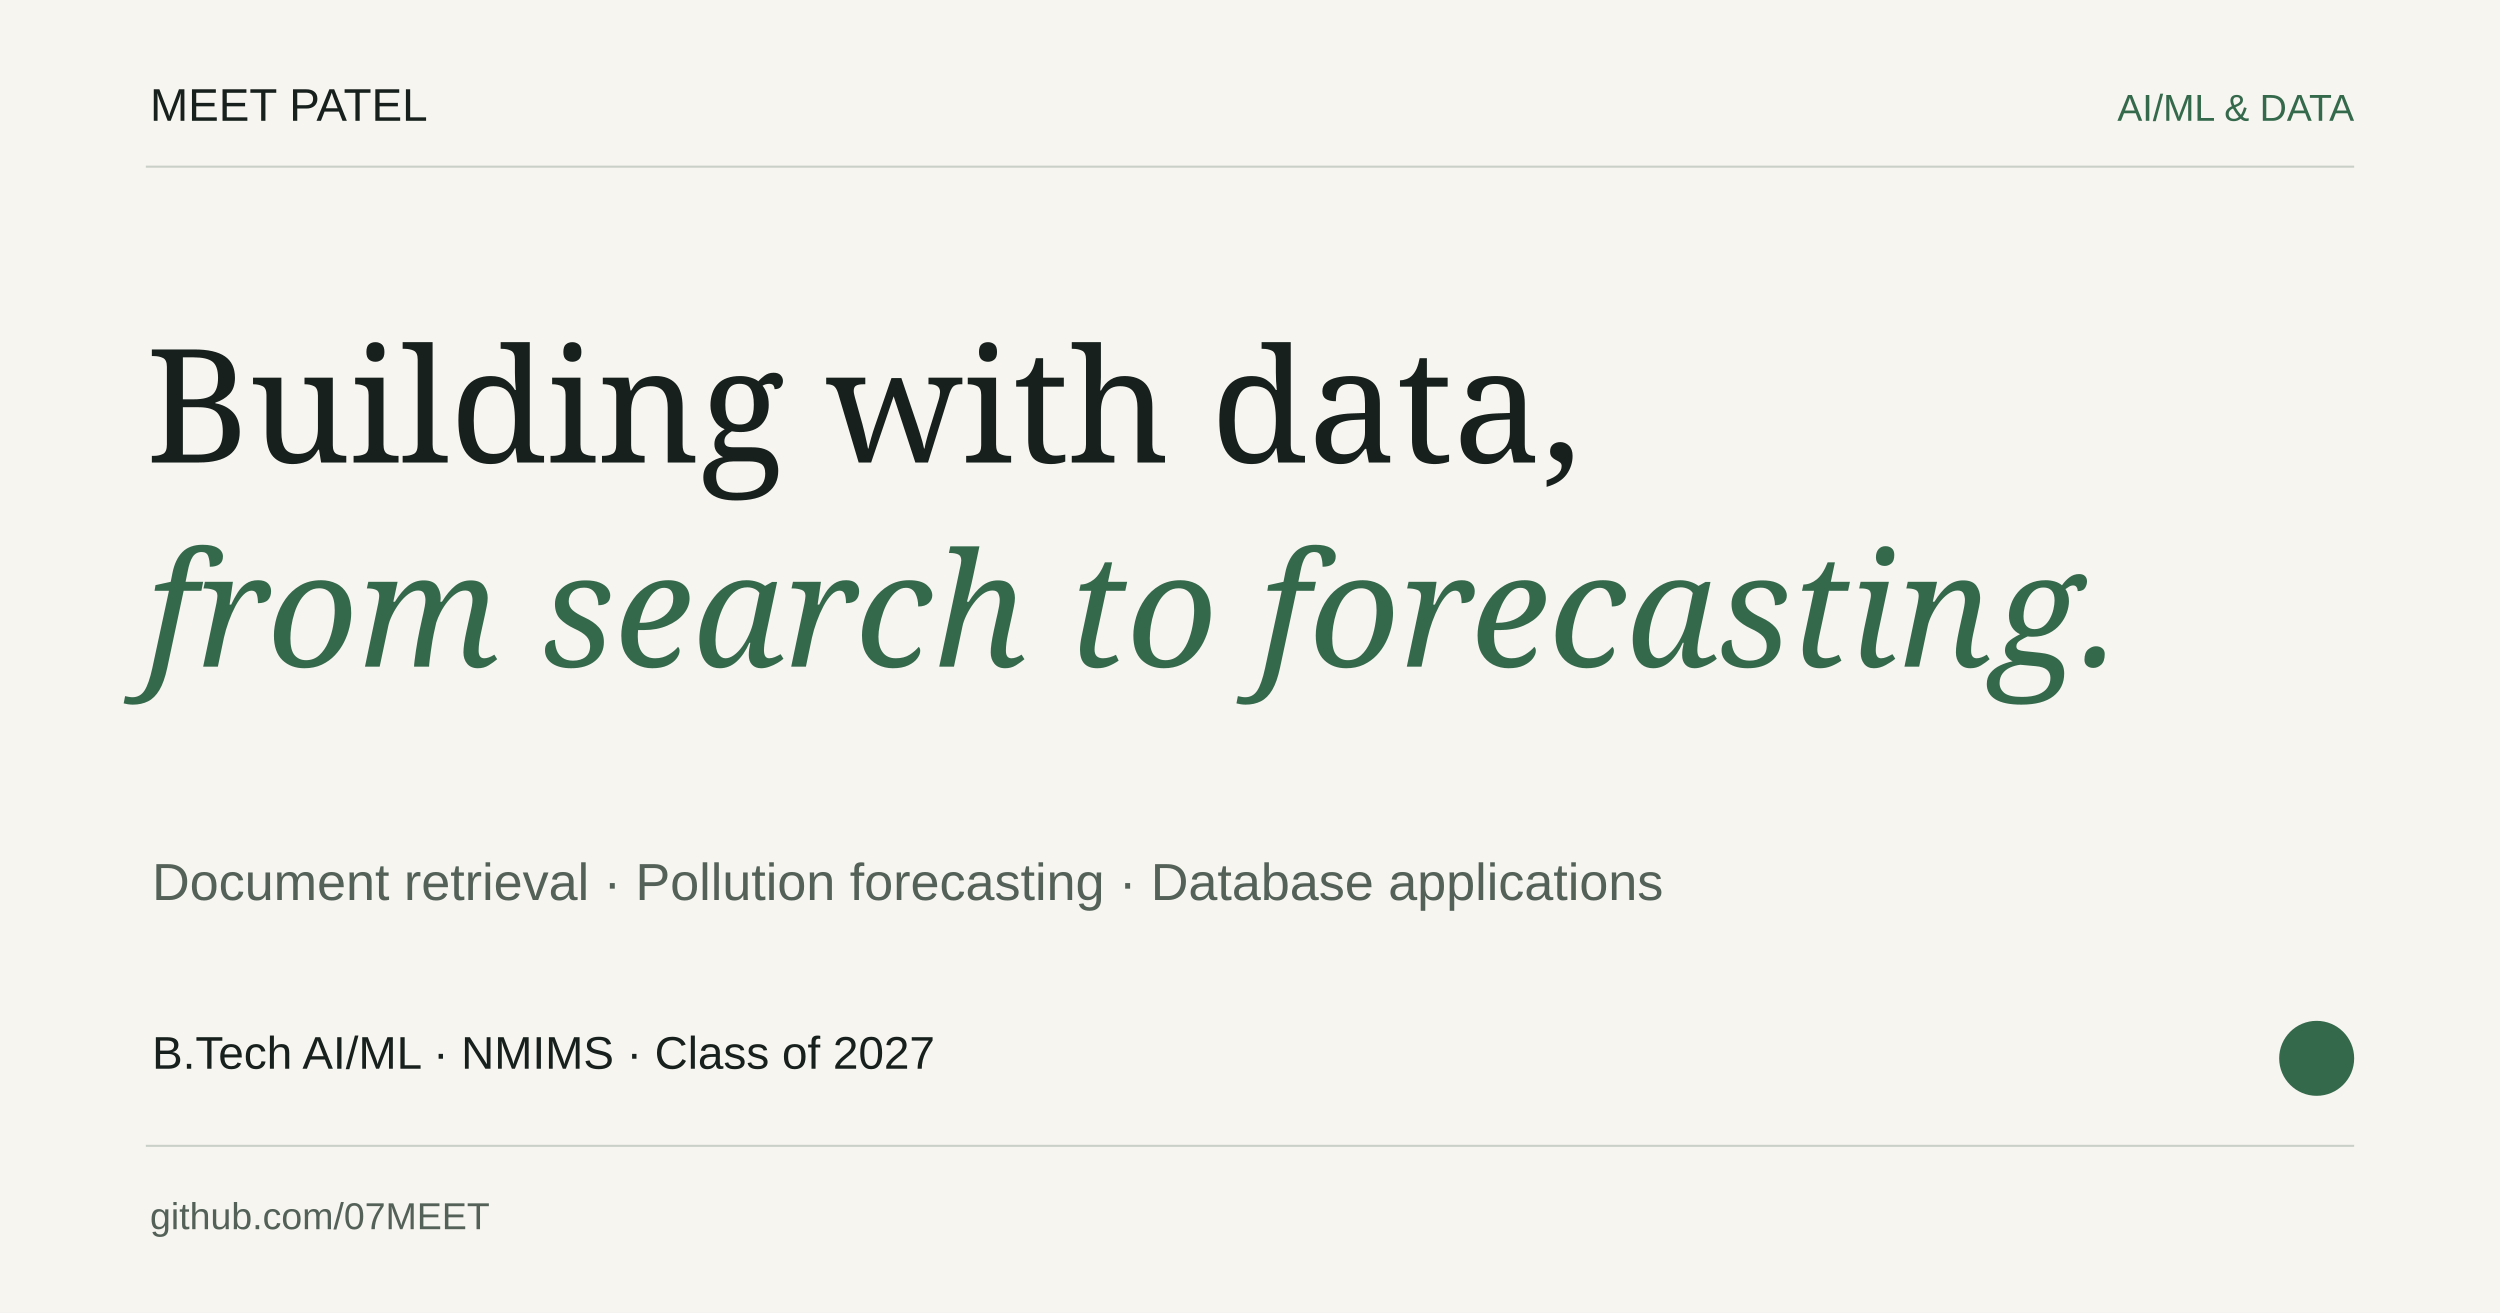
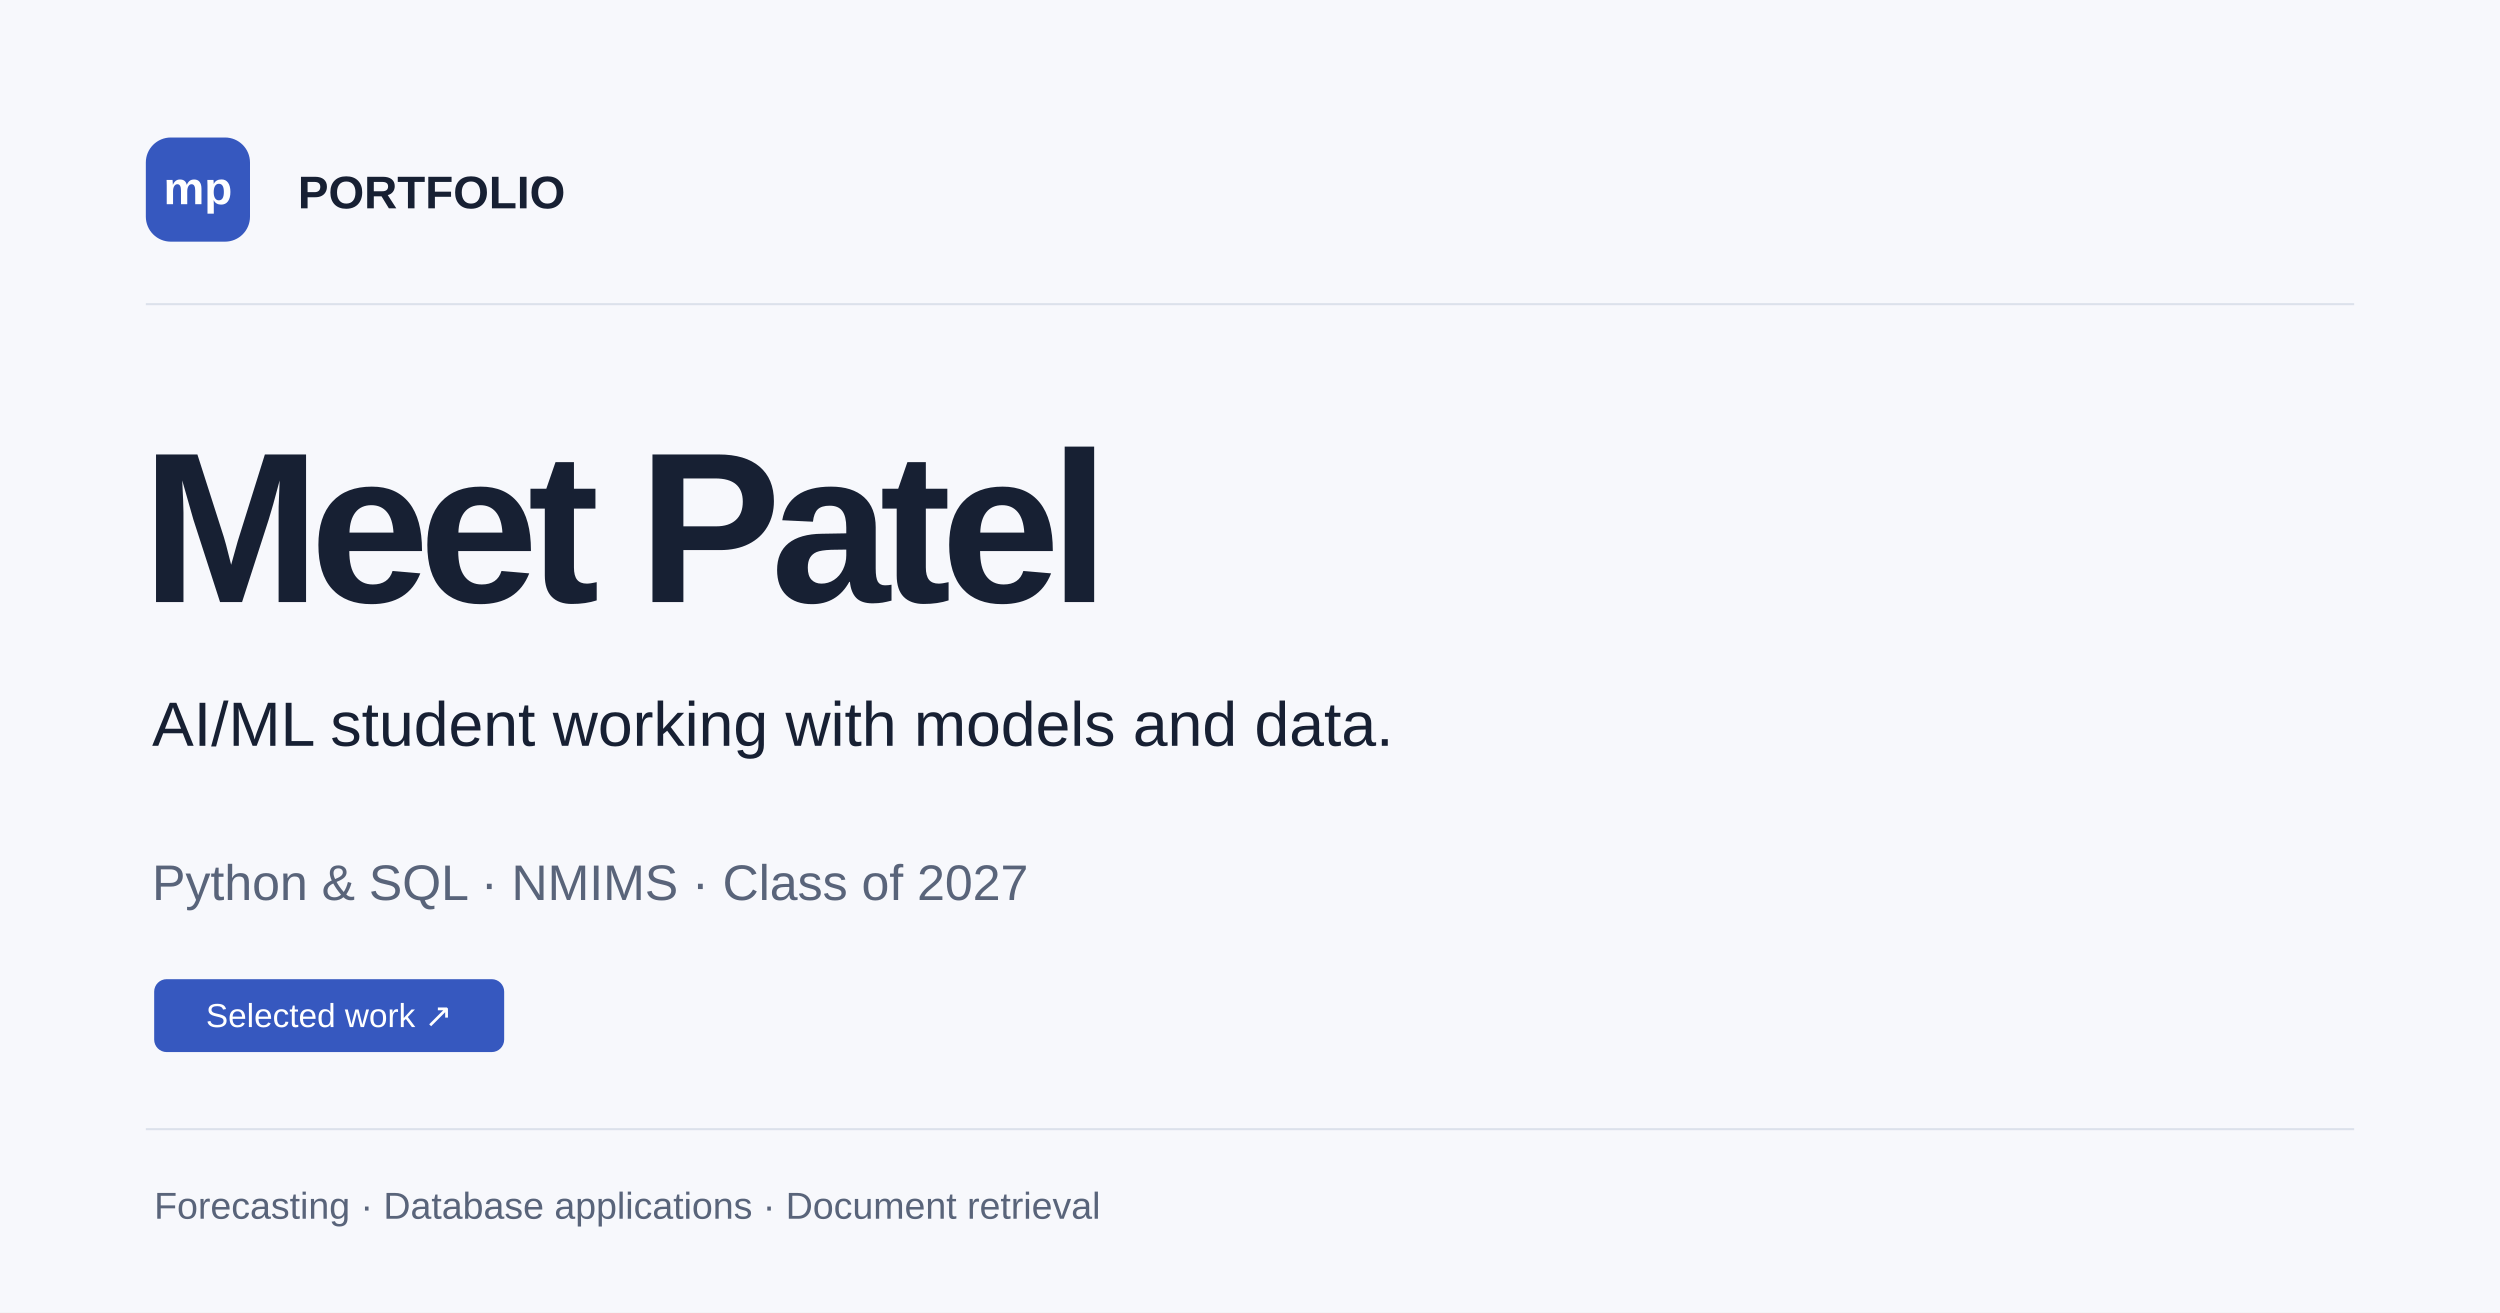
<svg xmlns="http://www.w3.org/2000/svg" width="1200" height="630" viewBox="0 0 1200 630">
-   <rect width="1200" height="630" fill="#f7f5f0" />
-   <path d="M70 80h1060M70 550h1060" stroke="#c9d0c7" />
-   <text x="72" y="58" font-family="Arial,sans-serif" font-size="22" fill="#17201d">MEET PATEL</text>
-   <text x="1130" y="58" text-anchor="end" font-family="Arial,sans-serif" font-size="18" fill="#35694c">AI/ML &amp; DATA</text>
-   <text x="70" y="222" font-family="Georgia,serif" font-size="76" fill="#17201d">Building with data,</text>
-   <text x="70" y="320" font-family="Georgia,serif" font-size="76" font-style="italic" fill="#35694c">from search to forecasting.</text>
-   <text x="73" y="432" font-family="Arial,sans-serif" font-size="25" fill="#536159">Document retrieval · Pollution forecasting · Database applications</text>
-   <text x="73" y="513" font-family="Arial,sans-serif" font-size="22" fill="#17201d">B.Tech AI/ML · NMIMS · Class of 2027</text>
-   <circle cx="1112" cy="508" r="18" fill="#35694c" />
-   <text x="72" y="590" font-family="Arial,sans-serif" font-size="18" fill="#536159">github.com/07MEET</text>
+   <rect width="1200" height="630" fill="#f7f8fc" />
+   <rect x="70" y="66" width="50" height="50" rx="12" fill="#3658bf" />
+   <text x="95" y="98" text-anchor="middle" font-family="Arial,sans-serif" font-size="22" font-weight="700" fill="#fff">mp</text>
+   <text x="143" y="100" font-family="Arial,sans-serif" font-size="22" font-weight="600" fill="#172033">PORTFOLIO</text>
+   <path d="M70 146h1060M70 542h1060" stroke="#dce1eb" />
+   <text x="68" y="289" font-family="Arial,sans-serif" font-size="103" font-weight="700" letter-spacing="-5" fill="#172033">Meet Patel</text>
+   <text x="73" y="358" font-family="Arial,sans-serif" font-size="30" fill="#172033">AI/ML student working with models and data.</text>
+   <text x="73" y="432" font-family="Arial,sans-serif" font-size="24" fill="#59647a">Python &amp; SQL · NMIMS · Class of 2027</text>
+   <rect x="74" y="470" width="168" height="35" rx="6" fill="#3658bf" />
+   <text x="158" y="493" text-anchor="middle" font-family="Arial,sans-serif" font-size="16" fill="#fff">Selected work ↗</text>
+   <text x="74" y="585" font-family="Arial,sans-serif" font-size="18" fill="#59647a">Forecasting · Database applications · Document retrieval</text>
</svg>
